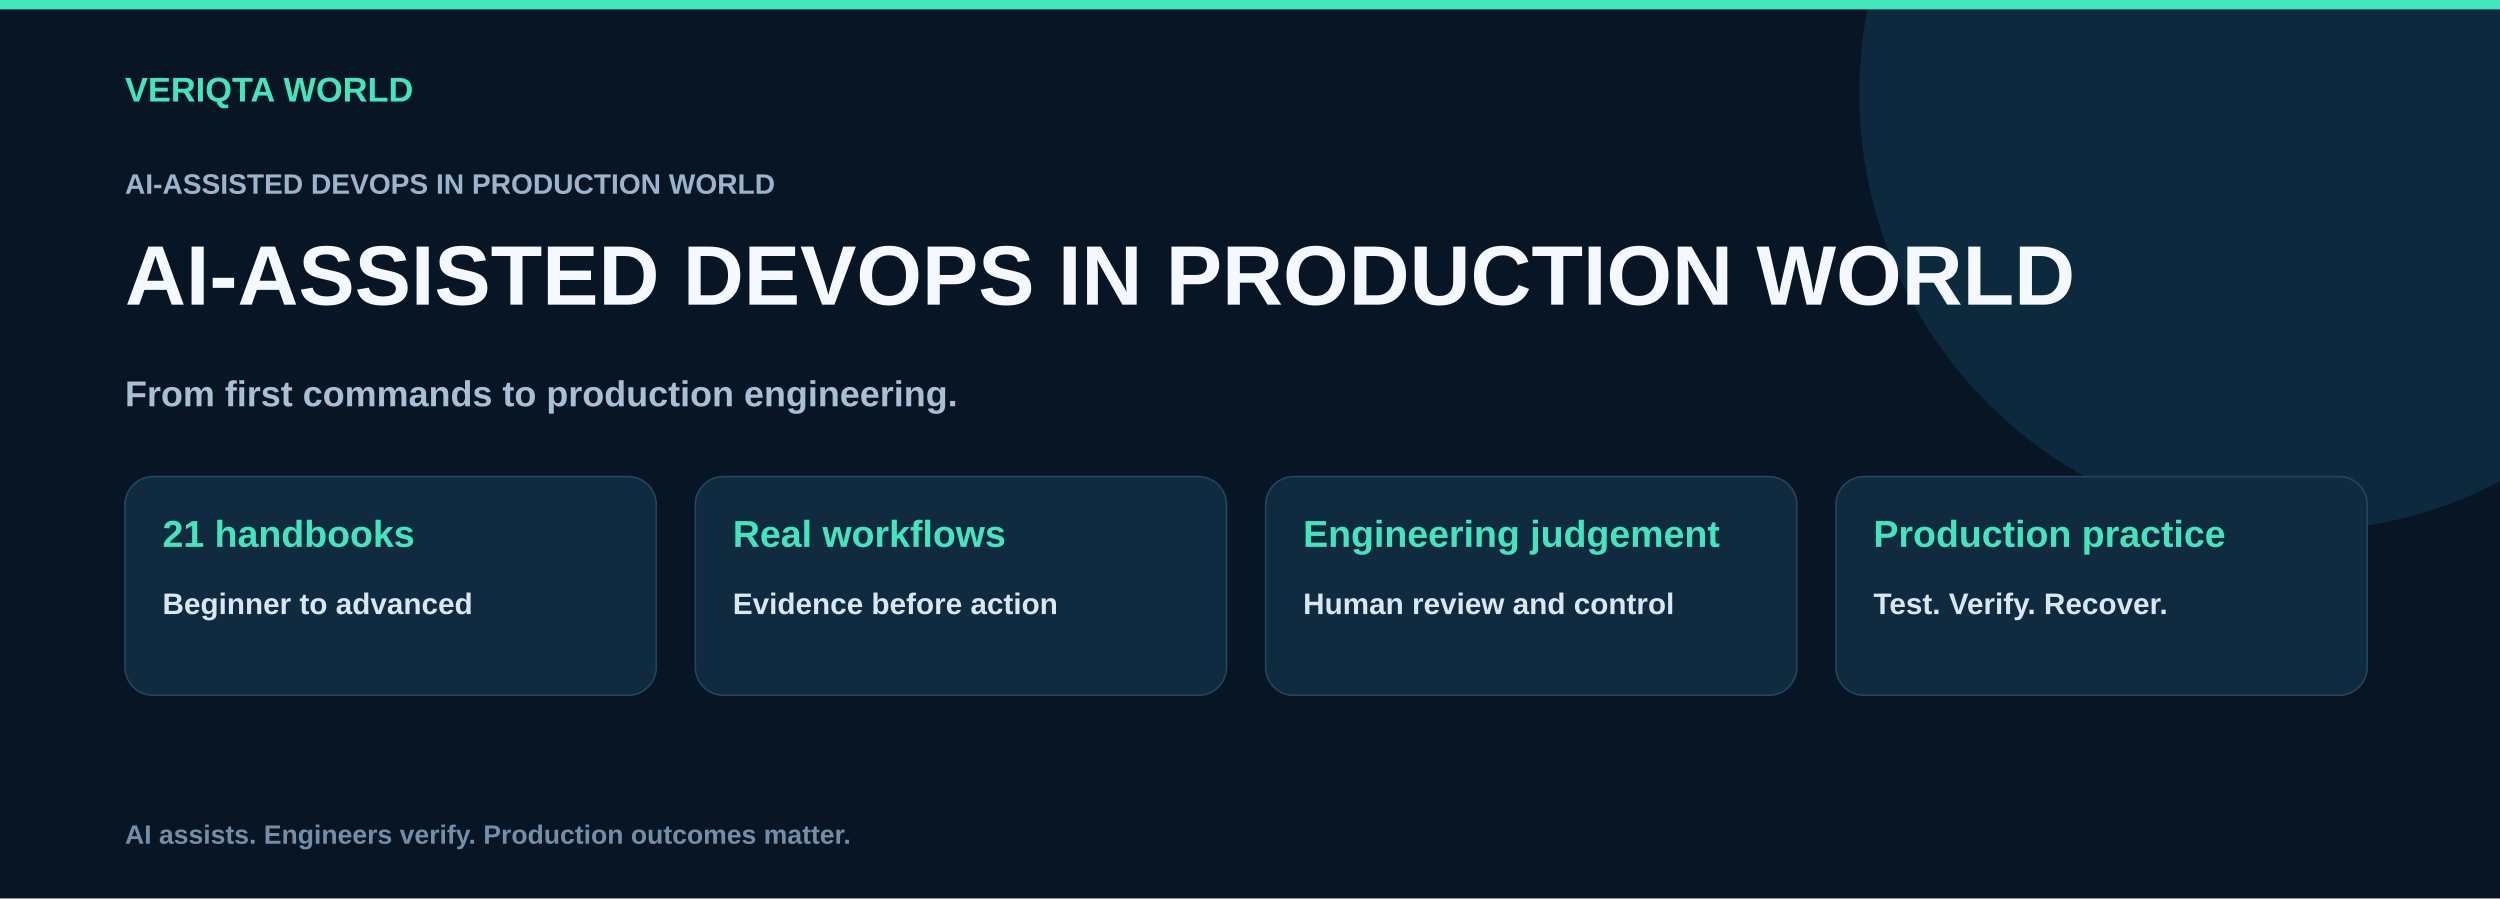
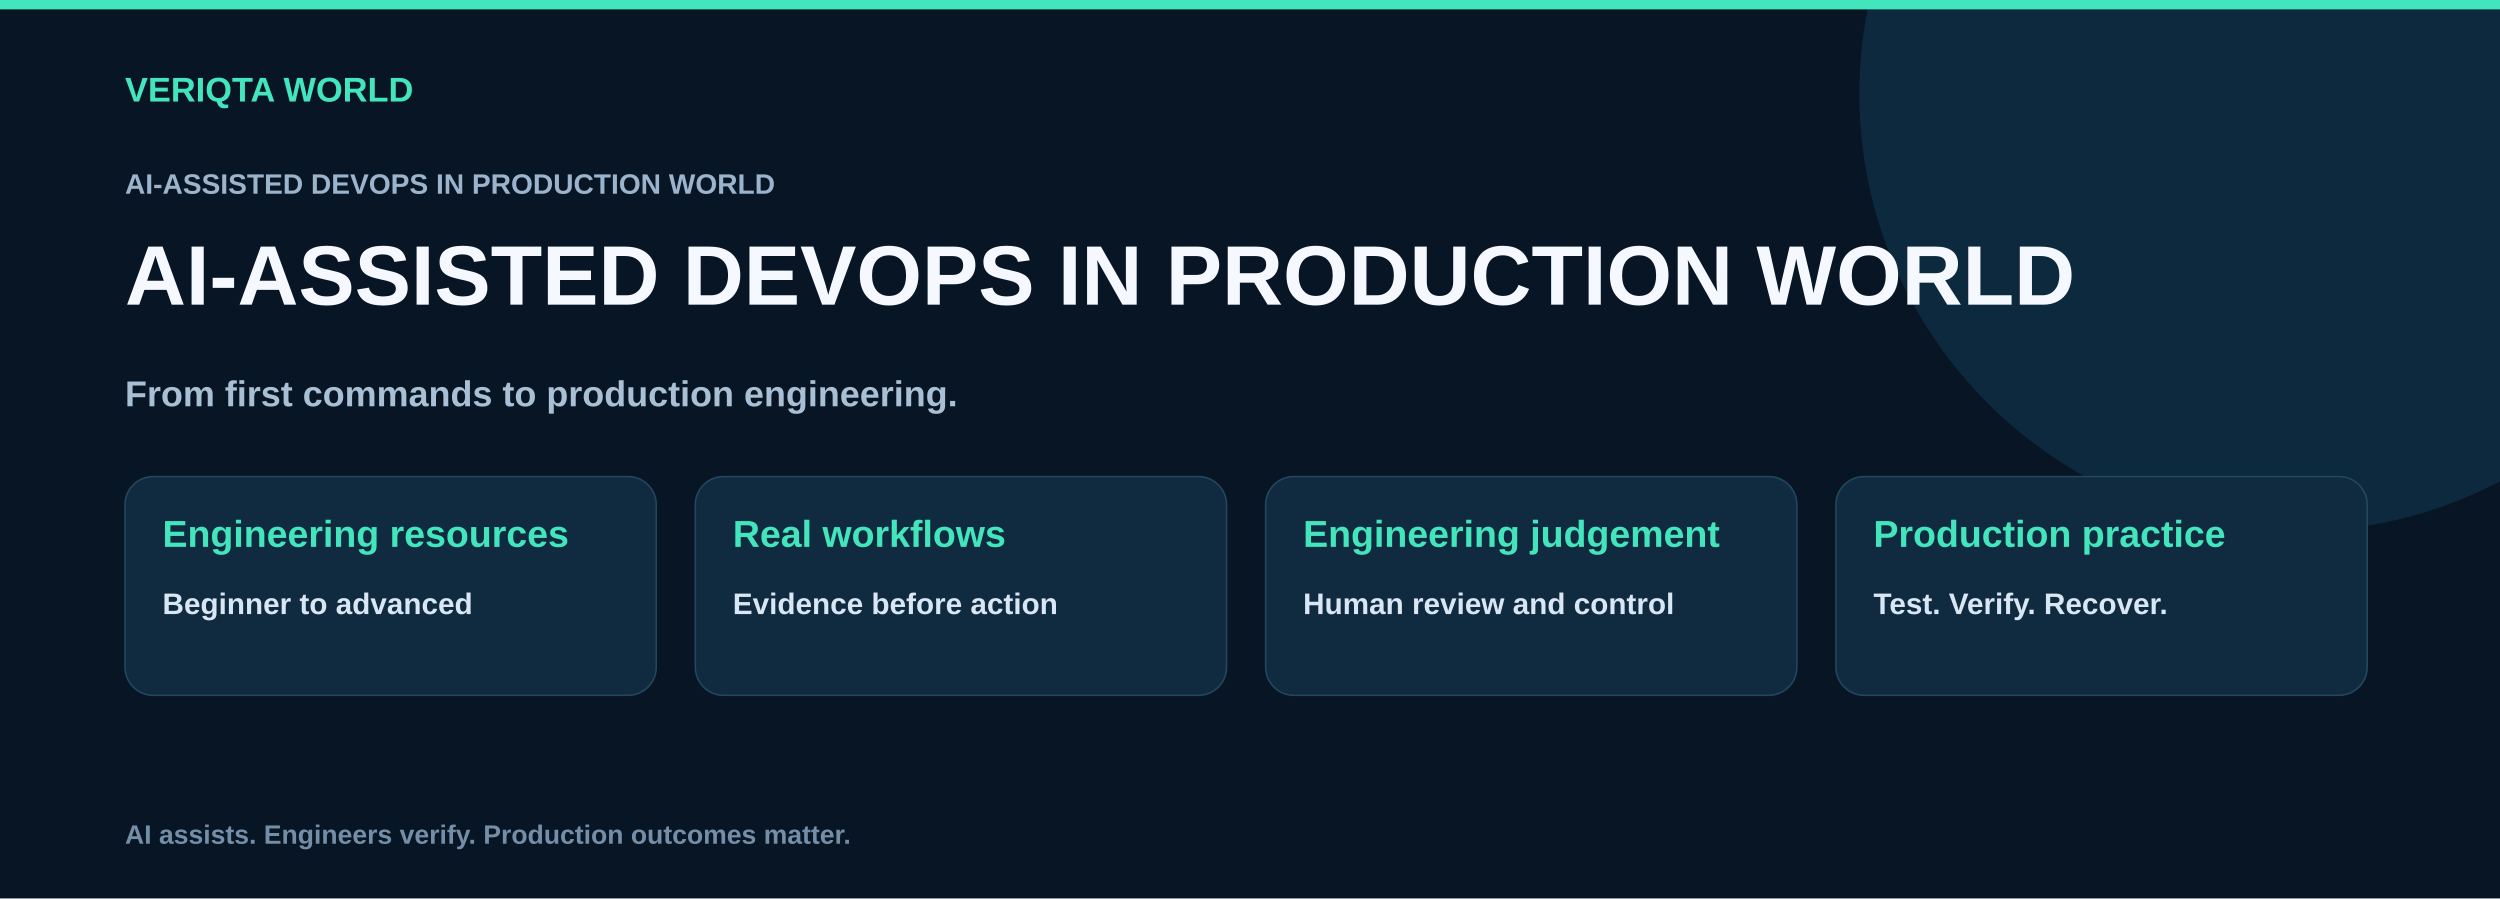
<svg xmlns="http://www.w3.org/2000/svg" width="1600" height="575" viewBox="0 0 1600 575" role="img" aria-labelledby="title desc">
  <rect width="1600" height="575" fill="#071525" />
  <circle cx="1470" cy="60" r="280" fill="#0c293d" />
  <path d="M0 0H1600" stroke="#43e5bd" stroke-width="12" />
  <g font-family="Arial, sans-serif" font-weight="700">
    <text x="80" y="65" font-size="22" fill="#43e5bd">VERIQTA WORLD</text>
    <text x="80" y="124" font-size="18" fill="#9bb4cc">AI-ASSISTED DEVOPS IN PRODUCTION WORLD</text>
    <text x="80" y="195" font-size="54" fill="#f5f9ff">AI-ASSISTED DEVOPS IN PRODUCTION WORLD</text>
    <text x="80" y="260" font-size="23" fill="#a9bfd4">From first commands to production engineering.</text>
    <rect x="80" y="305" width="340" height="140" rx="18" fill="#102b40" stroke="#24475d" />
-     <text x="104" y="350" font-size="24" fill="#43e5bd">21 handbooks</text>
+     <text x="104" y="350" font-size="24" fill="#43e5bd">Engineering resources</text>
    <text x="104" y="393" font-size="19" fill="#d9e6f4">Beginner to advanced</text>
    <rect x="445" y="305" width="340" height="140" rx="18" fill="#102b40" stroke="#24475d" />
    <text x="469" y="350" font-size="24" fill="#43e5bd">Real workflows</text>
    <text x="469" y="393" font-size="19" fill="#d9e6f4">Evidence before action</text>
    <rect x="810" y="305" width="340" height="140" rx="18" fill="#102b40" stroke="#24475d" />
    <text x="834" y="350" font-size="24" fill="#43e5bd">Engineering judgement</text>
    <text x="834" y="393" font-size="19" fill="#d9e6f4">Human review and control</text>
    <rect x="1175" y="305" width="340" height="140" rx="18" fill="#102b40" stroke="#24475d" />
    <text x="1199" y="350" font-size="24" fill="#43e5bd">Production practice</text>
    <text x="1199" y="393" font-size="19" fill="#d9e6f4">Test. Verify. Recover.</text>
    <text x="80" y="540" font-size="17" fill="#738ea6">AI assists. Engineers verify. Production outcomes matter.</text>
  </g>
</svg>
